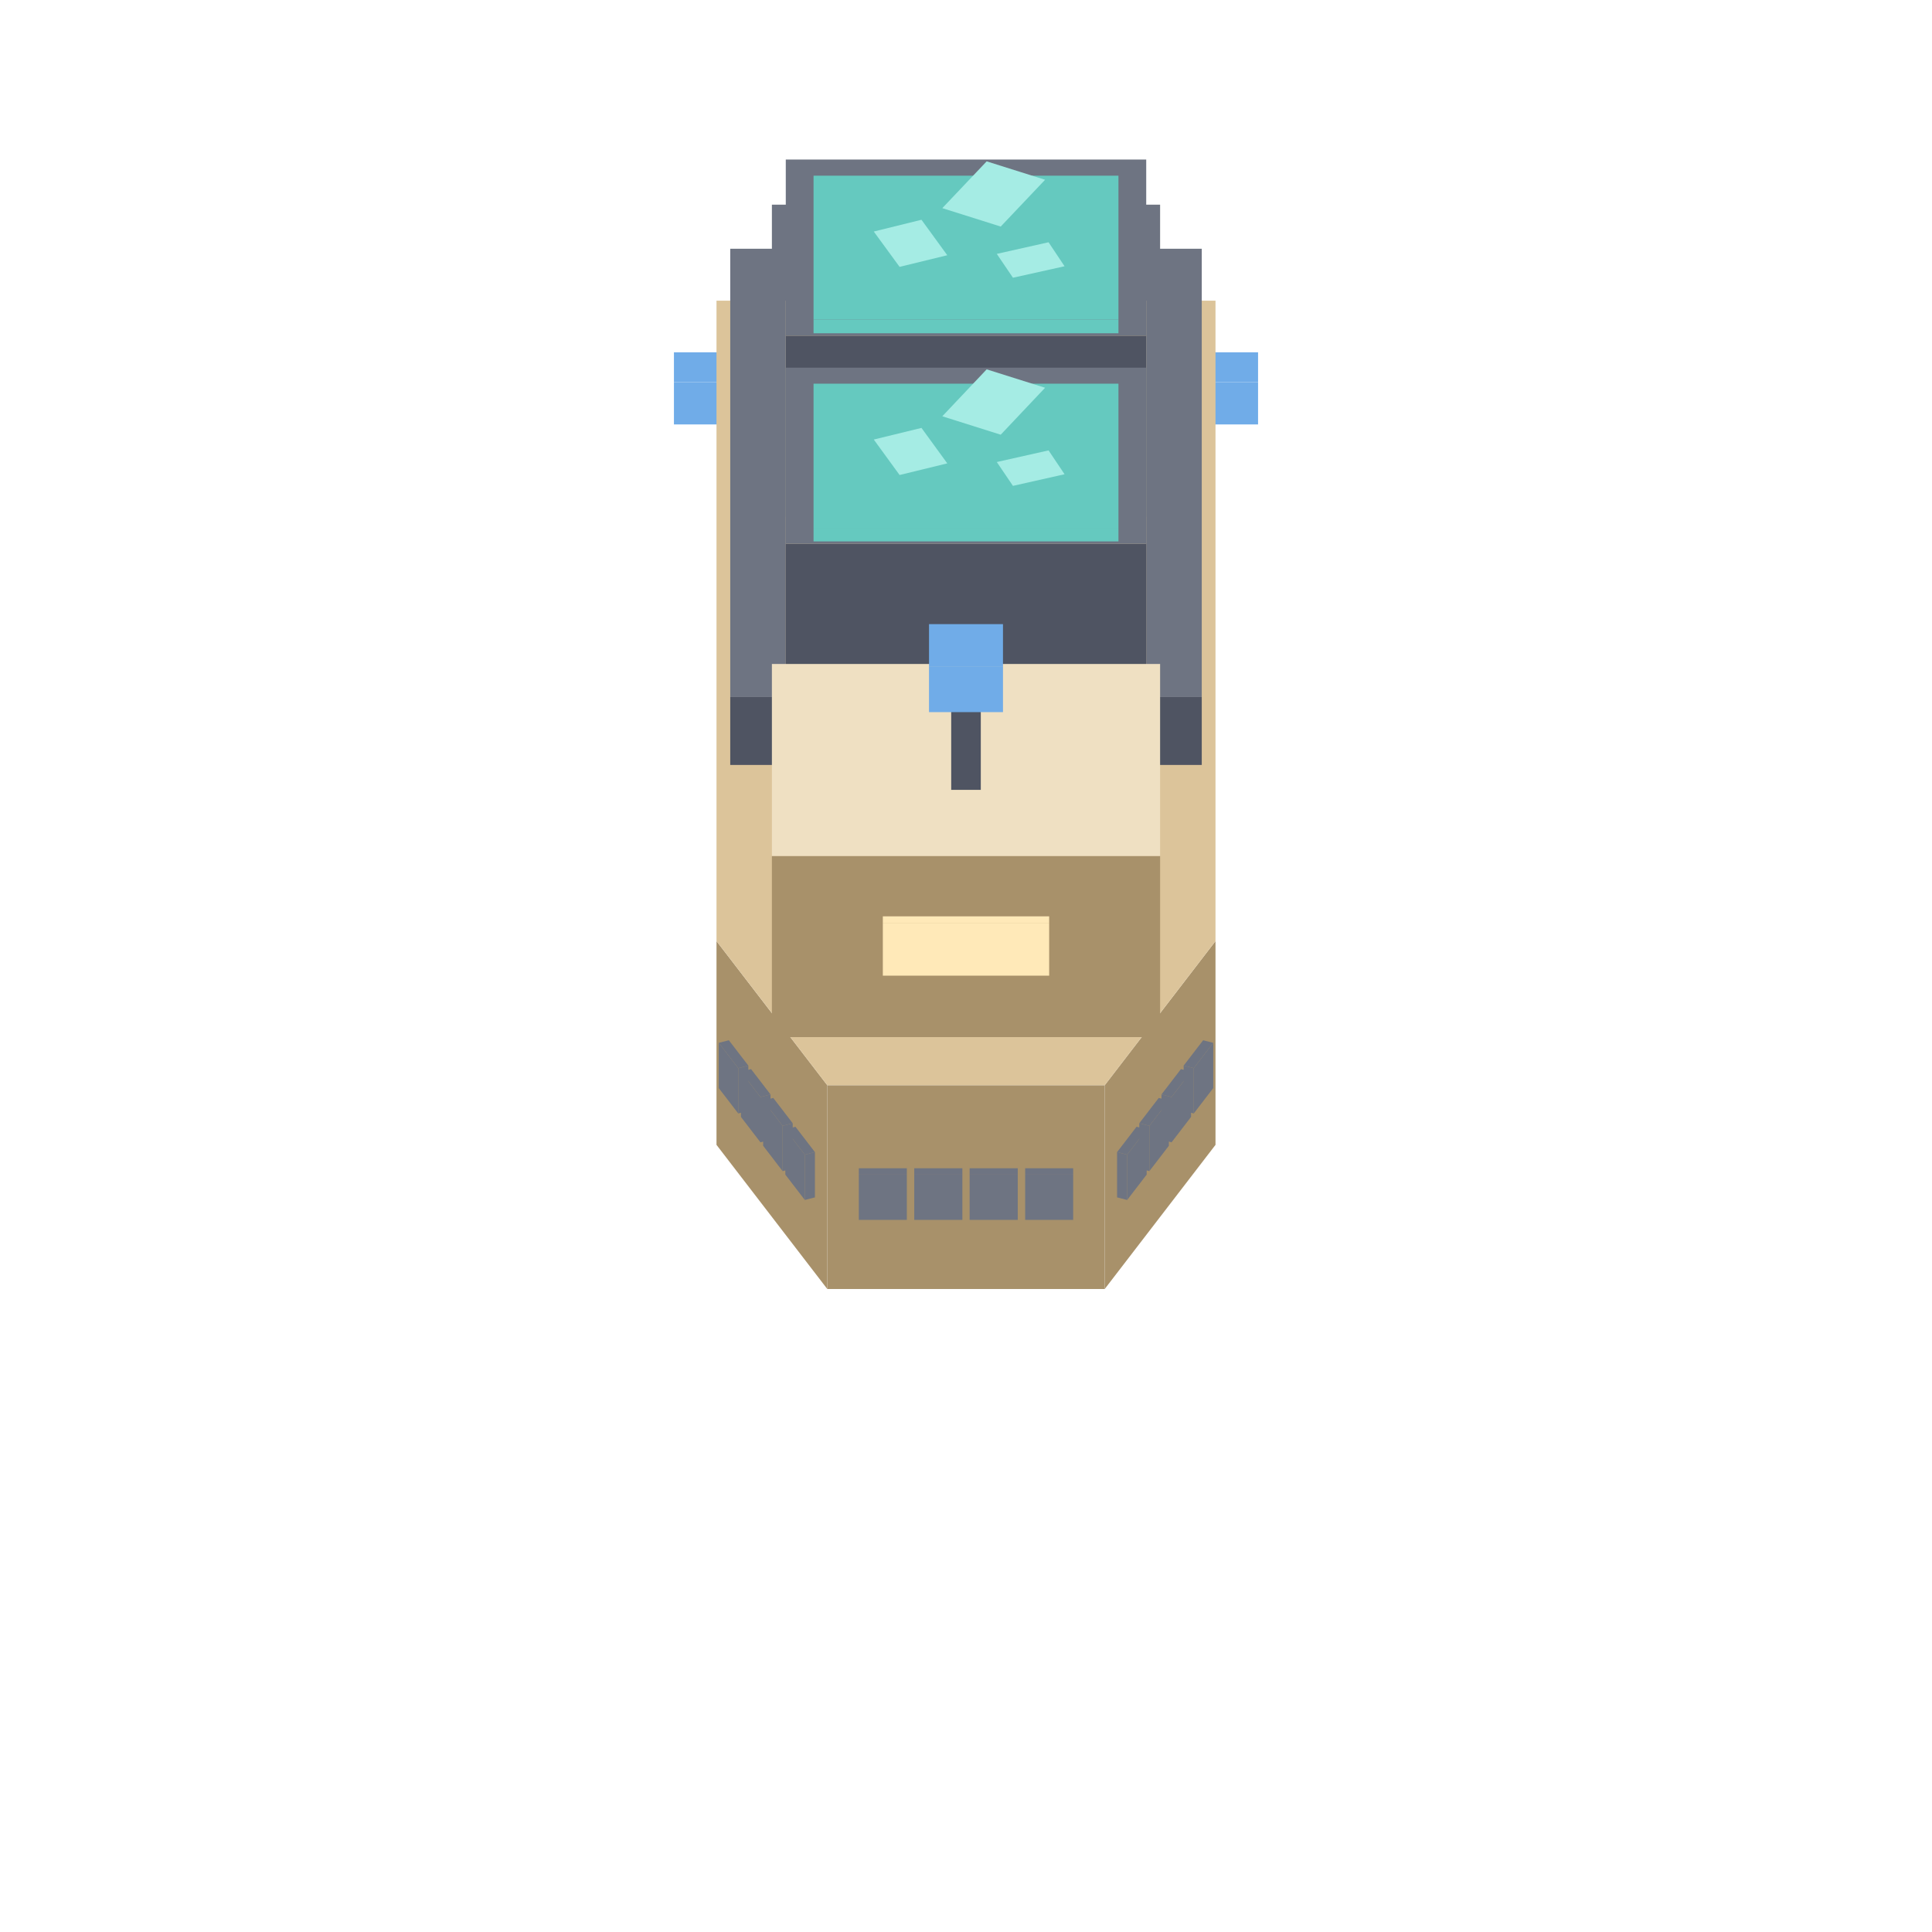
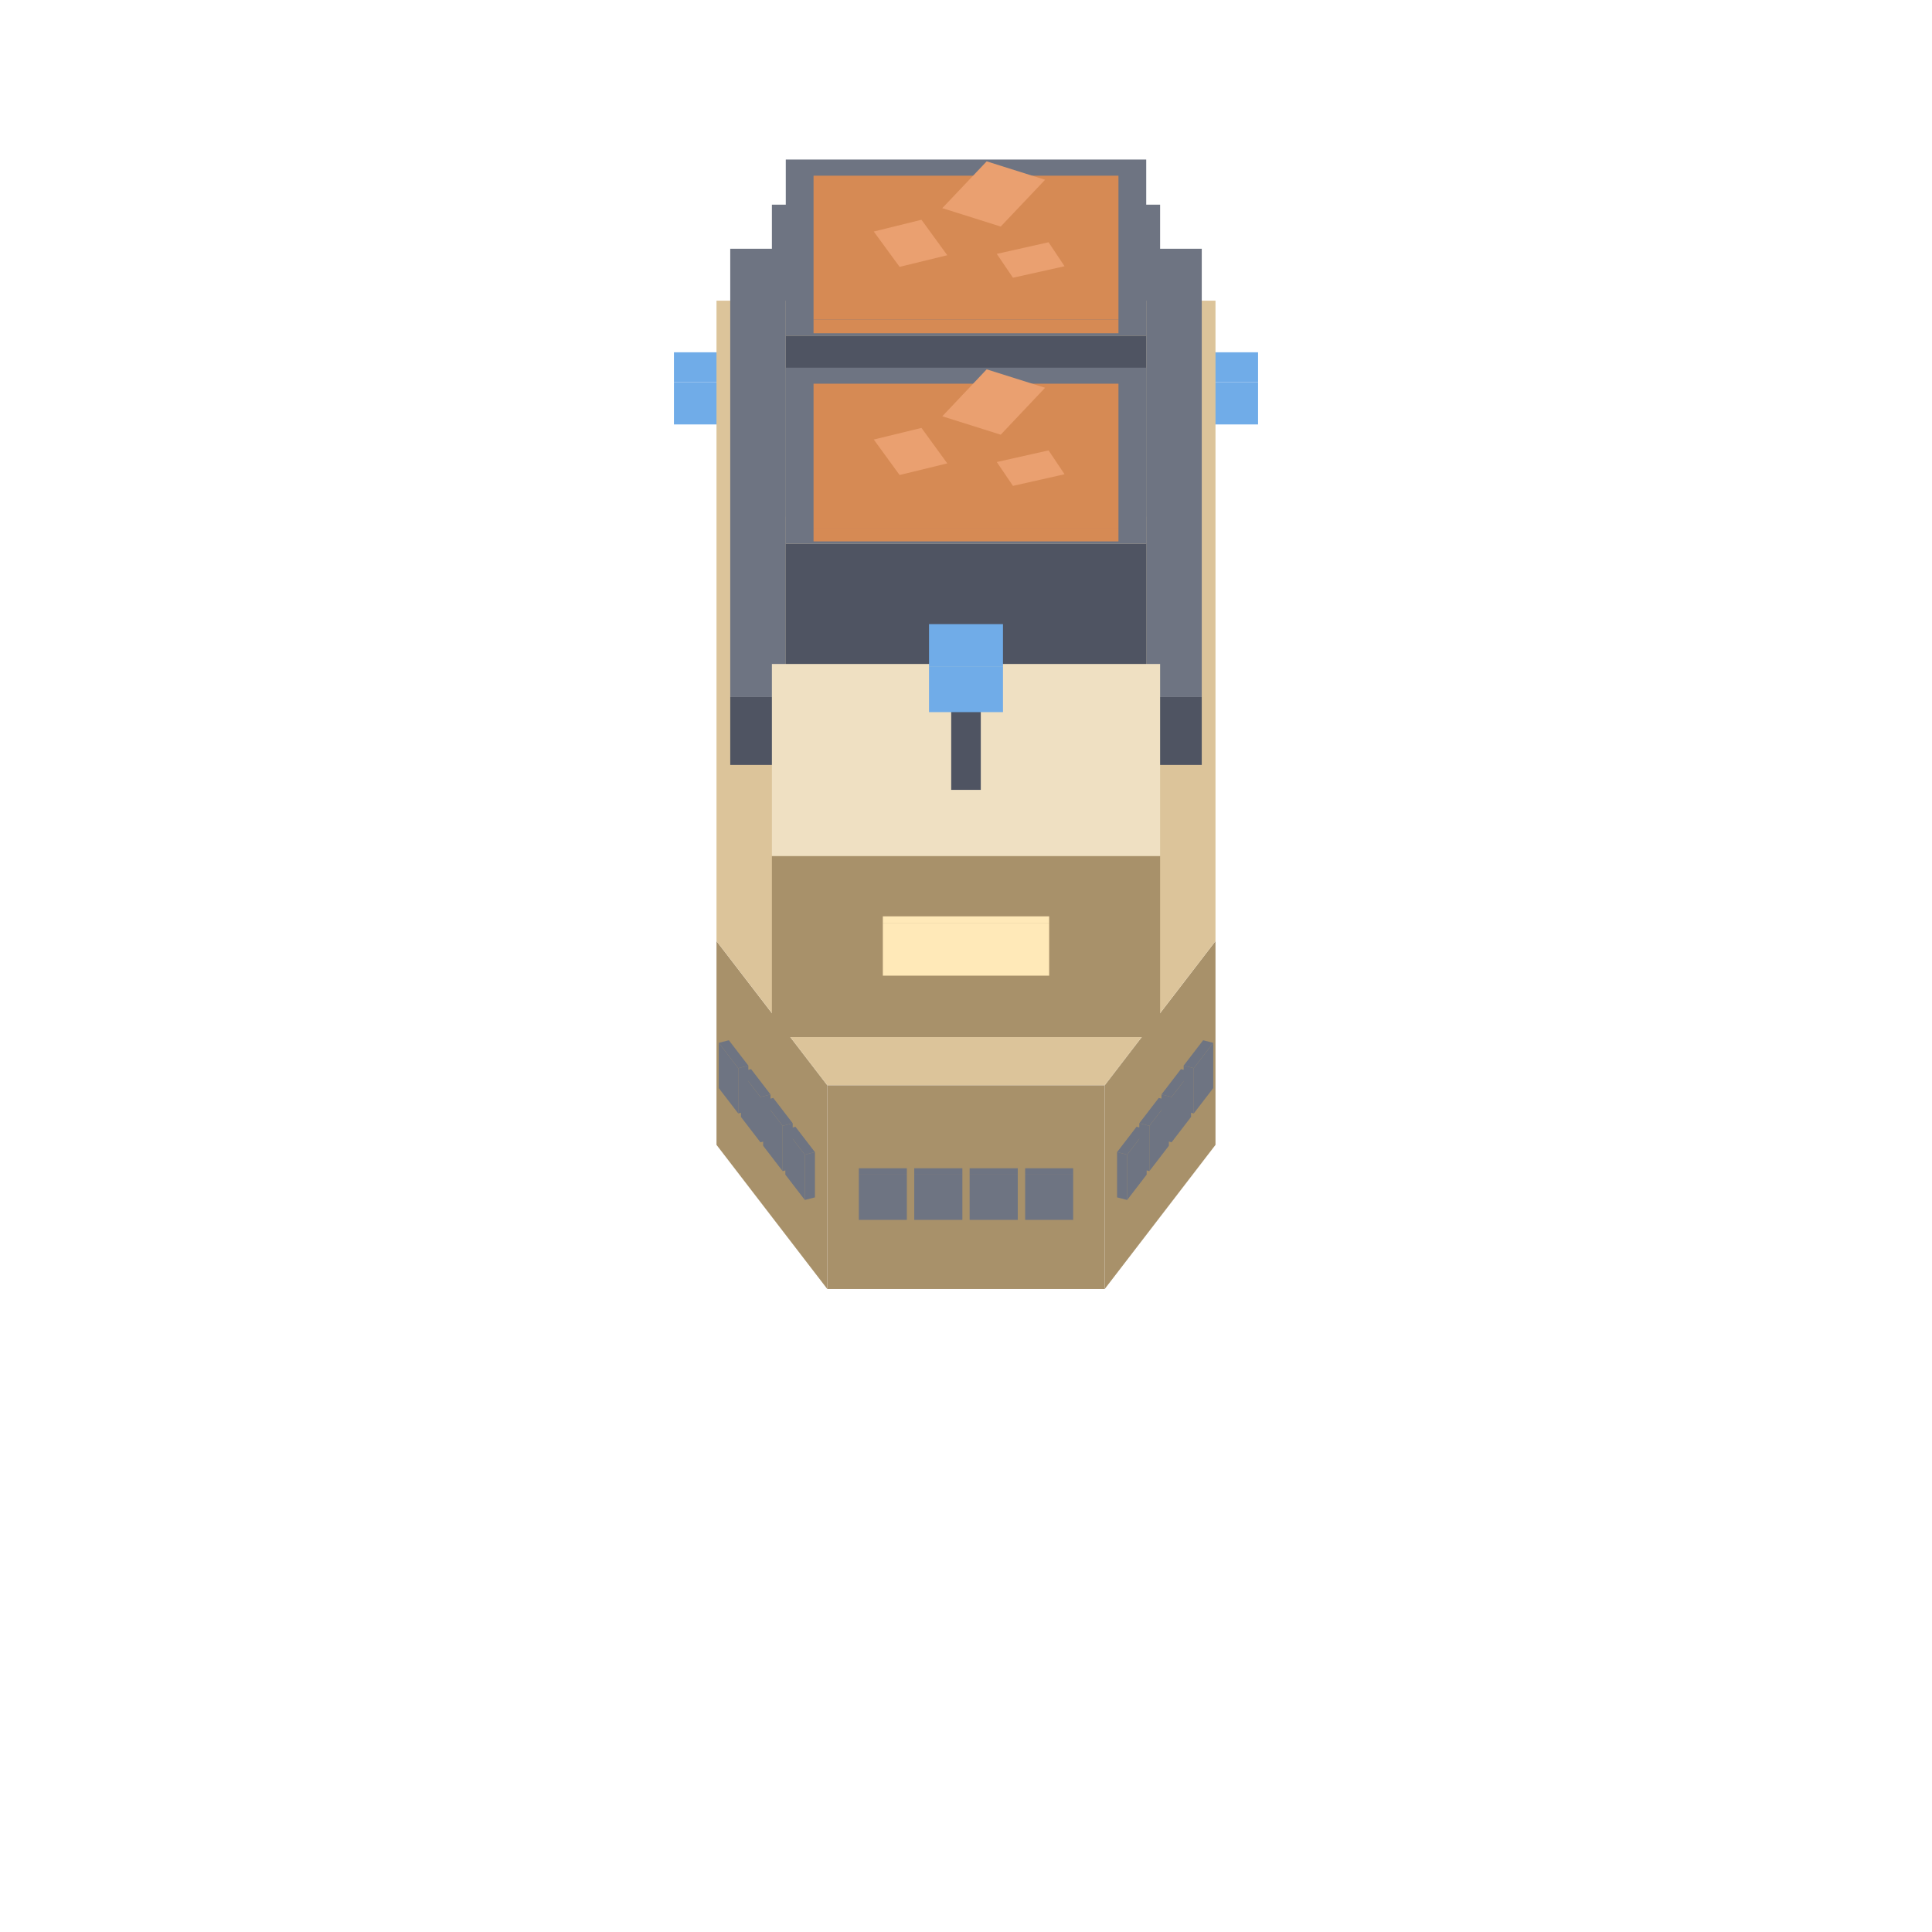
<svg xmlns="http://www.w3.org/2000/svg" width="56" height="56" viewBox="0 0 128 128">
  <polygon fill="#4f5462" points="51.14,19.92 76.86,19.92 76.86,31.92 51.14,31.92" />
  <polygon fill="#6e7482" points="76.86,13.56 76.86,19.92 51.14,19.92 51.14,13.56" />
  <polygon fill="#70ace8" points="79.92,25.32 83.35,25.32 83.35,28.12 79.92,28.12" />
  <polygon fill="#70ace8" points="83.35,25.32 79.92,25.32 79.92,23.34 83.35,23.34" />
  <polygon fill="#70ace8" points="44.65,25.32 48.08,25.32 48.08,28.12 44.65,28.12" />
  <polygon fill="#70ace8" points="48.08,25.32 44.65,25.32 44.65,23.34 48.08,23.34" />
  <polygon fill="#a8916a" points="73.19,71.90 80.53,62.35 80.53,75.85 73.19,85.40" />
  <polygon fill="#a8916a" points="54.81,71.90 73.19,71.90 73.19,85.40 54.81,85.40" />
  <polygon fill="#a8916a" points="47.47,62.35 54.81,71.90 54.81,85.40 47.47,75.85" />
  <polygon fill="#dcc49a" points="80.53,19.92 80.53,62.35 73.19,71.90 54.81,71.90 47.47,62.35 47.47,19.92" />
  <polygon fill="#6e7482" points="79.09,70.77 80.38,69.09 80.38,72.09 79.09,73.77" />
  <polygon fill="#6e7482" points="78.42,70.60 79.09,70.77 79.09,73.77 78.42,73.60" />
  <polygon fill="#6e7482" points="80.38,69.09 79.09,70.77 78.42,70.60 79.71,68.92" />
  <polygon fill="#6e7482" points="77.62,72.68 78.91,71.00 78.91,74.00 77.62,75.68" />
  <polygon fill="#6e7482" points="76.95,72.51 77.62,72.68 77.62,75.68 76.95,75.51" />
  <polygon fill="#6e7482" points="78.91,71.00 77.62,72.68 76.95,72.51 78.24,70.83" />
  <polygon fill="#6e7482" points="76.15,74.59 77.44,72.91 77.44,75.91 76.15,77.59" />
  <polygon fill="#6e7482" points="75.48,74.42 76.15,74.59 76.15,77.59 75.48,77.42" />
  <polygon fill="#6e7482" points="77.44,72.91 76.15,74.59 75.48,74.42 76.77,72.74" />
  <polygon fill="#6e7482" points="74.68,76.50 75.97,74.82 75.97,77.82 74.68,79.50" />
  <polygon fill="#6e7482" points="74.01,76.33 74.68,76.50 74.68,79.50 74.01,79.33" />
  <polygon fill="#6e7482" points="75.97,74.82 74.68,76.50 74.01,76.33 75.30,74.65" />
  <polygon fill="#6e7482" points="67.92,77.82 71.10,77.82 71.10,80.82 67.92,80.82" />
  <polygon fill="#6e7482" points="71.10,77.82 67.92,77.82 67.92,77.40 71.10,77.40" />
  <polygon fill="#6e7482" points="64.24,77.82 67.43,77.82 67.43,80.82 64.24,80.82" />
  <polygon fill="#6e7482" points="67.43,77.82 64.24,77.82 64.24,77.40 67.43,77.40" />
  <polygon fill="#6e7482" points="60.57,77.82 63.76,77.82 63.76,80.82 60.57,80.82" />
  <polygon fill="#6e7482" points="63.76,77.82 60.57,77.82 60.57,77.40 63.76,77.40" />
  <polygon fill="#6e7482" points="56.90,77.82 60.08,77.82 60.08,80.82 56.90,80.82" />
  <polygon fill="#6e7482" points="60.08,77.82 56.90,77.82 56.90,77.40 60.08,77.40" />
  <polygon fill="#6e7482" points="52.03,74.82 53.32,76.50 53.32,79.50 52.03,77.82" />
  <polygon fill="#6e7482" points="53.32,76.50 53.99,76.33 53.99,79.33 53.32,79.50" />
  <polygon fill="#6e7482" points="53.32,76.50 52.03,74.82 52.70,74.65 53.99,76.33" />
  <polygon fill="#6e7482" points="50.56,72.91 51.85,74.59 51.85,77.59 50.56,75.91" />
  <polygon fill="#6e7482" points="51.85,74.59 52.52,74.42 52.52,77.42 51.85,77.59" />
  <polygon fill="#6e7482" points="51.85,74.59 50.56,72.91 51.23,72.74 52.52,74.42" />
  <polygon fill="#6e7482" points="49.09,71.00 50.38,72.68 50.38,75.68 49.09,74.00" />
  <polygon fill="#6e7482" points="50.38,72.68 51.05,72.51 51.05,75.51 50.38,75.68" />
  <polygon fill="#6e7482" points="50.38,72.68 49.09,71.00 49.76,70.83 51.05,72.51" />
  <polygon fill="#6e7482" points="47.62,69.09 48.91,70.77 48.91,73.77 47.62,72.09" />
  <polygon fill="#6e7482" points="48.91,70.77 49.58,70.60 49.58,73.60 48.91,73.77" />
  <polygon fill="#6e7482" points="48.91,70.77 47.62,69.09 48.29,68.92 49.58,70.60" />
  <polygon fill="#4f5462" points="52.06,22.24 75.94,22.24 75.94,34.24 52.06,34.24" />
  <polygon fill="#6e7482" points="75.94,10.57 75.94,22.24 52.06,22.24 52.06,10.57" />
-   <polygon fill="#65c9bf" points="53.90,21.18 74.10,21.18 74.10,22.08 53.90,22.08" />
-   <polygon fill="#65c9bf" points="74.10,11.64 74.10,21.18 53.90,21.18 53.90,11.64" />
-   <polygon fill="#65c9bf" points="66.30,15.01 69.24,11.91 69.24,14.41 66.30,17.51" />
-   <polygon fill="#65c9bf" points="62.43,13.79 66.30,15.01 66.30,17.51 62.43,16.29" />
-   <polygon fill="#a5ece4" points="69.24,11.91 66.30,15.01 62.43,13.79 65.37,10.69" />
-   <polygon fill="#65c9bf" points="59.60,17.68 62.76,16.91 62.76,18.61 59.60,19.38" />
-   <polygon fill="#65c9bf" points="57.89,15.34 59.60,17.68 59.60,19.38 57.89,17.04" />
-   <polygon fill="#a5ece4" points="61.05,14.56 62.76,16.91 59.60,17.68 57.89,15.34" />
-   <polygon fill="#65c9bf" points="67.11,18.40 70.53,17.64 70.53,18.94 67.11,19.70" />
-   <polygon fill="#65c9bf" points="66.04,16.82 67.11,18.40 67.11,19.70 66.04,18.12" />
-   <polygon fill="#a5ece4" points="70.53,17.64 67.11,18.40 66.04,16.82 69.47,16.05" />
+   <polygon fill="#d68a54" points="53.90,21.18 74.10,21.18 74.10,22.08 53.90,22.08" />
+   <polygon fill="#d68a54" points="74.10,11.64 74.10,21.18 53.90,21.18 53.90,11.64" />
+   <polygon fill="#d68a54" points="66.30,15.01 69.24,11.91 69.24,14.41 66.30,17.51" />
+   <polygon fill="#d68a54" points="62.43,13.79 66.30,15.01 66.30,17.51 62.43,16.29" />
+   <polygon fill="#eaa070" points="69.24,11.91 66.30,15.01 62.43,13.79 65.37,10.69" />
+   <polygon fill="#d68a54" points="59.60,17.68 62.76,16.91 62.76,18.61 59.60,19.38" />
+   <polygon fill="#d68a54" points="57.89,15.34 59.60,17.68 59.60,19.38 57.89,17.04" />
+   <polygon fill="#eaa070" points="61.05,14.56 62.76,16.91 59.60,17.68 57.89,15.34" />
+   <polygon fill="#d68a54" points="67.11,18.40 70.53,17.64 70.53,18.94 67.11,19.70" />
+   <polygon fill="#d68a54" points="66.04,16.82 67.11,18.40 67.11,19.70 66.04,18.12" />
+   <polygon fill="#eaa070" points="70.53,17.64 67.11,18.40 66.04,16.82 69.47,16.05" />
  <polygon fill="#4f5462" points="75.94,46.18 79.62,46.18 79.62,50.68 75.94,50.68" />
  <polygon fill="#6e7482" points="79.62,16.48 79.62,46.18 75.94,46.18 75.94,16.48" />
  <polygon fill="#4f5462" points="48.38,46.18 52.06,46.18 52.06,50.68 48.38,50.68" />
  <polygon fill="#6e7482" points="52.06,16.48 52.06,46.18 48.38,46.18 48.38,16.48" />
  <polygon fill="#4f5462" points="52.06,36.03 75.94,36.03 75.94,48.03 52.06,48.03" />
  <polygon fill="#6e7482" points="75.94,24.36 75.94,36.03 52.06,36.03 52.06,24.36" />
-   <polygon fill="#65c9bf" points="53.90,34.97 74.10,34.97 74.10,35.87 53.90,35.87" />
-   <polygon fill="#65c9bf" points="74.10,25.42 74.10,34.97 53.90,34.97 53.90,25.42" />
-   <polygon fill="#65c9bf" points="66.30,28.80 69.24,25.69 69.24,28.19 66.30,31.30" />
-   <polygon fill="#65c9bf" points="62.43,27.58 66.30,28.80 66.30,31.30 62.43,30.08" />
-   <polygon fill="#a5ece4" points="69.24,25.69 66.30,28.80 62.43,27.58 65.37,24.47" />
-   <polygon fill="#65c9bf" points="59.60,31.47 62.76,30.70 62.76,32.40 59.60,33.17" />
-   <polygon fill="#65c9bf" points="57.89,29.12 59.60,31.47 59.60,33.17 57.89,30.82" />
-   <polygon fill="#a5ece4" points="61.05,28.35 62.76,30.70 59.60,31.47 57.89,29.12" />
-   <polygon fill="#65c9bf" points="67.11,32.19 70.53,31.42 70.53,32.72 67.11,33.49" />
-   <polygon fill="#65c9bf" points="66.04,30.61 67.11,32.19 67.11,33.49 66.04,31.91" />
-   <polygon fill="#a5ece4" points="70.53,31.42 67.11,32.19 66.04,30.61 69.47,29.84" />
+   <polygon fill="#d68a54" points="53.90,34.97 74.10,34.97 74.10,35.87 53.90,35.87" />
+   <polygon fill="#d68a54" points="74.10,25.42 74.10,34.97 53.90,34.97 53.90,25.42" />
+   <polygon fill="#d68a54" points="66.30,28.80 69.24,25.69 69.24,28.19 66.30,31.30" />
+   <polygon fill="#d68a54" points="62.43,27.58 66.30,28.80 66.30,31.30 62.43,30.08" />
+   <polygon fill="#eaa070" points="69.24,25.69 66.30,28.80 62.43,27.58 65.37,24.47" />
+   <polygon fill="#d68a54" points="59.60,31.47 62.76,30.70 62.76,32.40 59.60,33.17" />
+   <polygon fill="#d68a54" points="57.89,29.12 59.60,31.47 59.60,33.17 57.89,30.82" />
+   <polygon fill="#eaa070" points="61.05,28.35 62.76,30.70 59.60,31.47 57.89,29.12" />
+   <polygon fill="#d68a54" points="67.11,32.19 70.53,31.42 70.53,32.72 67.11,33.49" />
+   <polygon fill="#d68a54" points="66.04,30.61 67.11,32.19 67.11,33.49 66.04,31.91" />
+   <polygon fill="#eaa070" points="70.53,31.42 67.11,32.19 66.04,30.61 69.47,29.84" />
  <polygon fill="#a8916a" points="51.14,56.71 76.86,56.71 76.86,68.71 51.14,68.71" />
  <polygon fill="#efe0c2" points="76.86,43.99 76.86,56.71 51.14,56.71 51.14,43.99" />
  <polygon fill="#ffe9b8" points="58.49,61.14 69.51,61.14 69.51,64.64 58.49,64.64" />
  <polygon fill="#ffe9b8" points="69.51,61.14 58.49,61.14 58.49,60.71 69.51,60.71" />
  <polygon fill="#4f5462" points="63.02,46.33 64.98,46.33 64.98,52.33 63.02,52.33" />
  <polygon fill="#6e7482" points="64.98,46.33 63.02,46.33 63.02,45.20 64.98,45.20" />
  <polygon fill="#70ace8" points="61.55,44.18 66.45,44.18 66.45,47.18 61.55,47.18" />
  <polygon fill="#70ace8" points="66.45,44.18 61.55,44.18 61.55,41.35 66.45,41.35" />
</svg>
